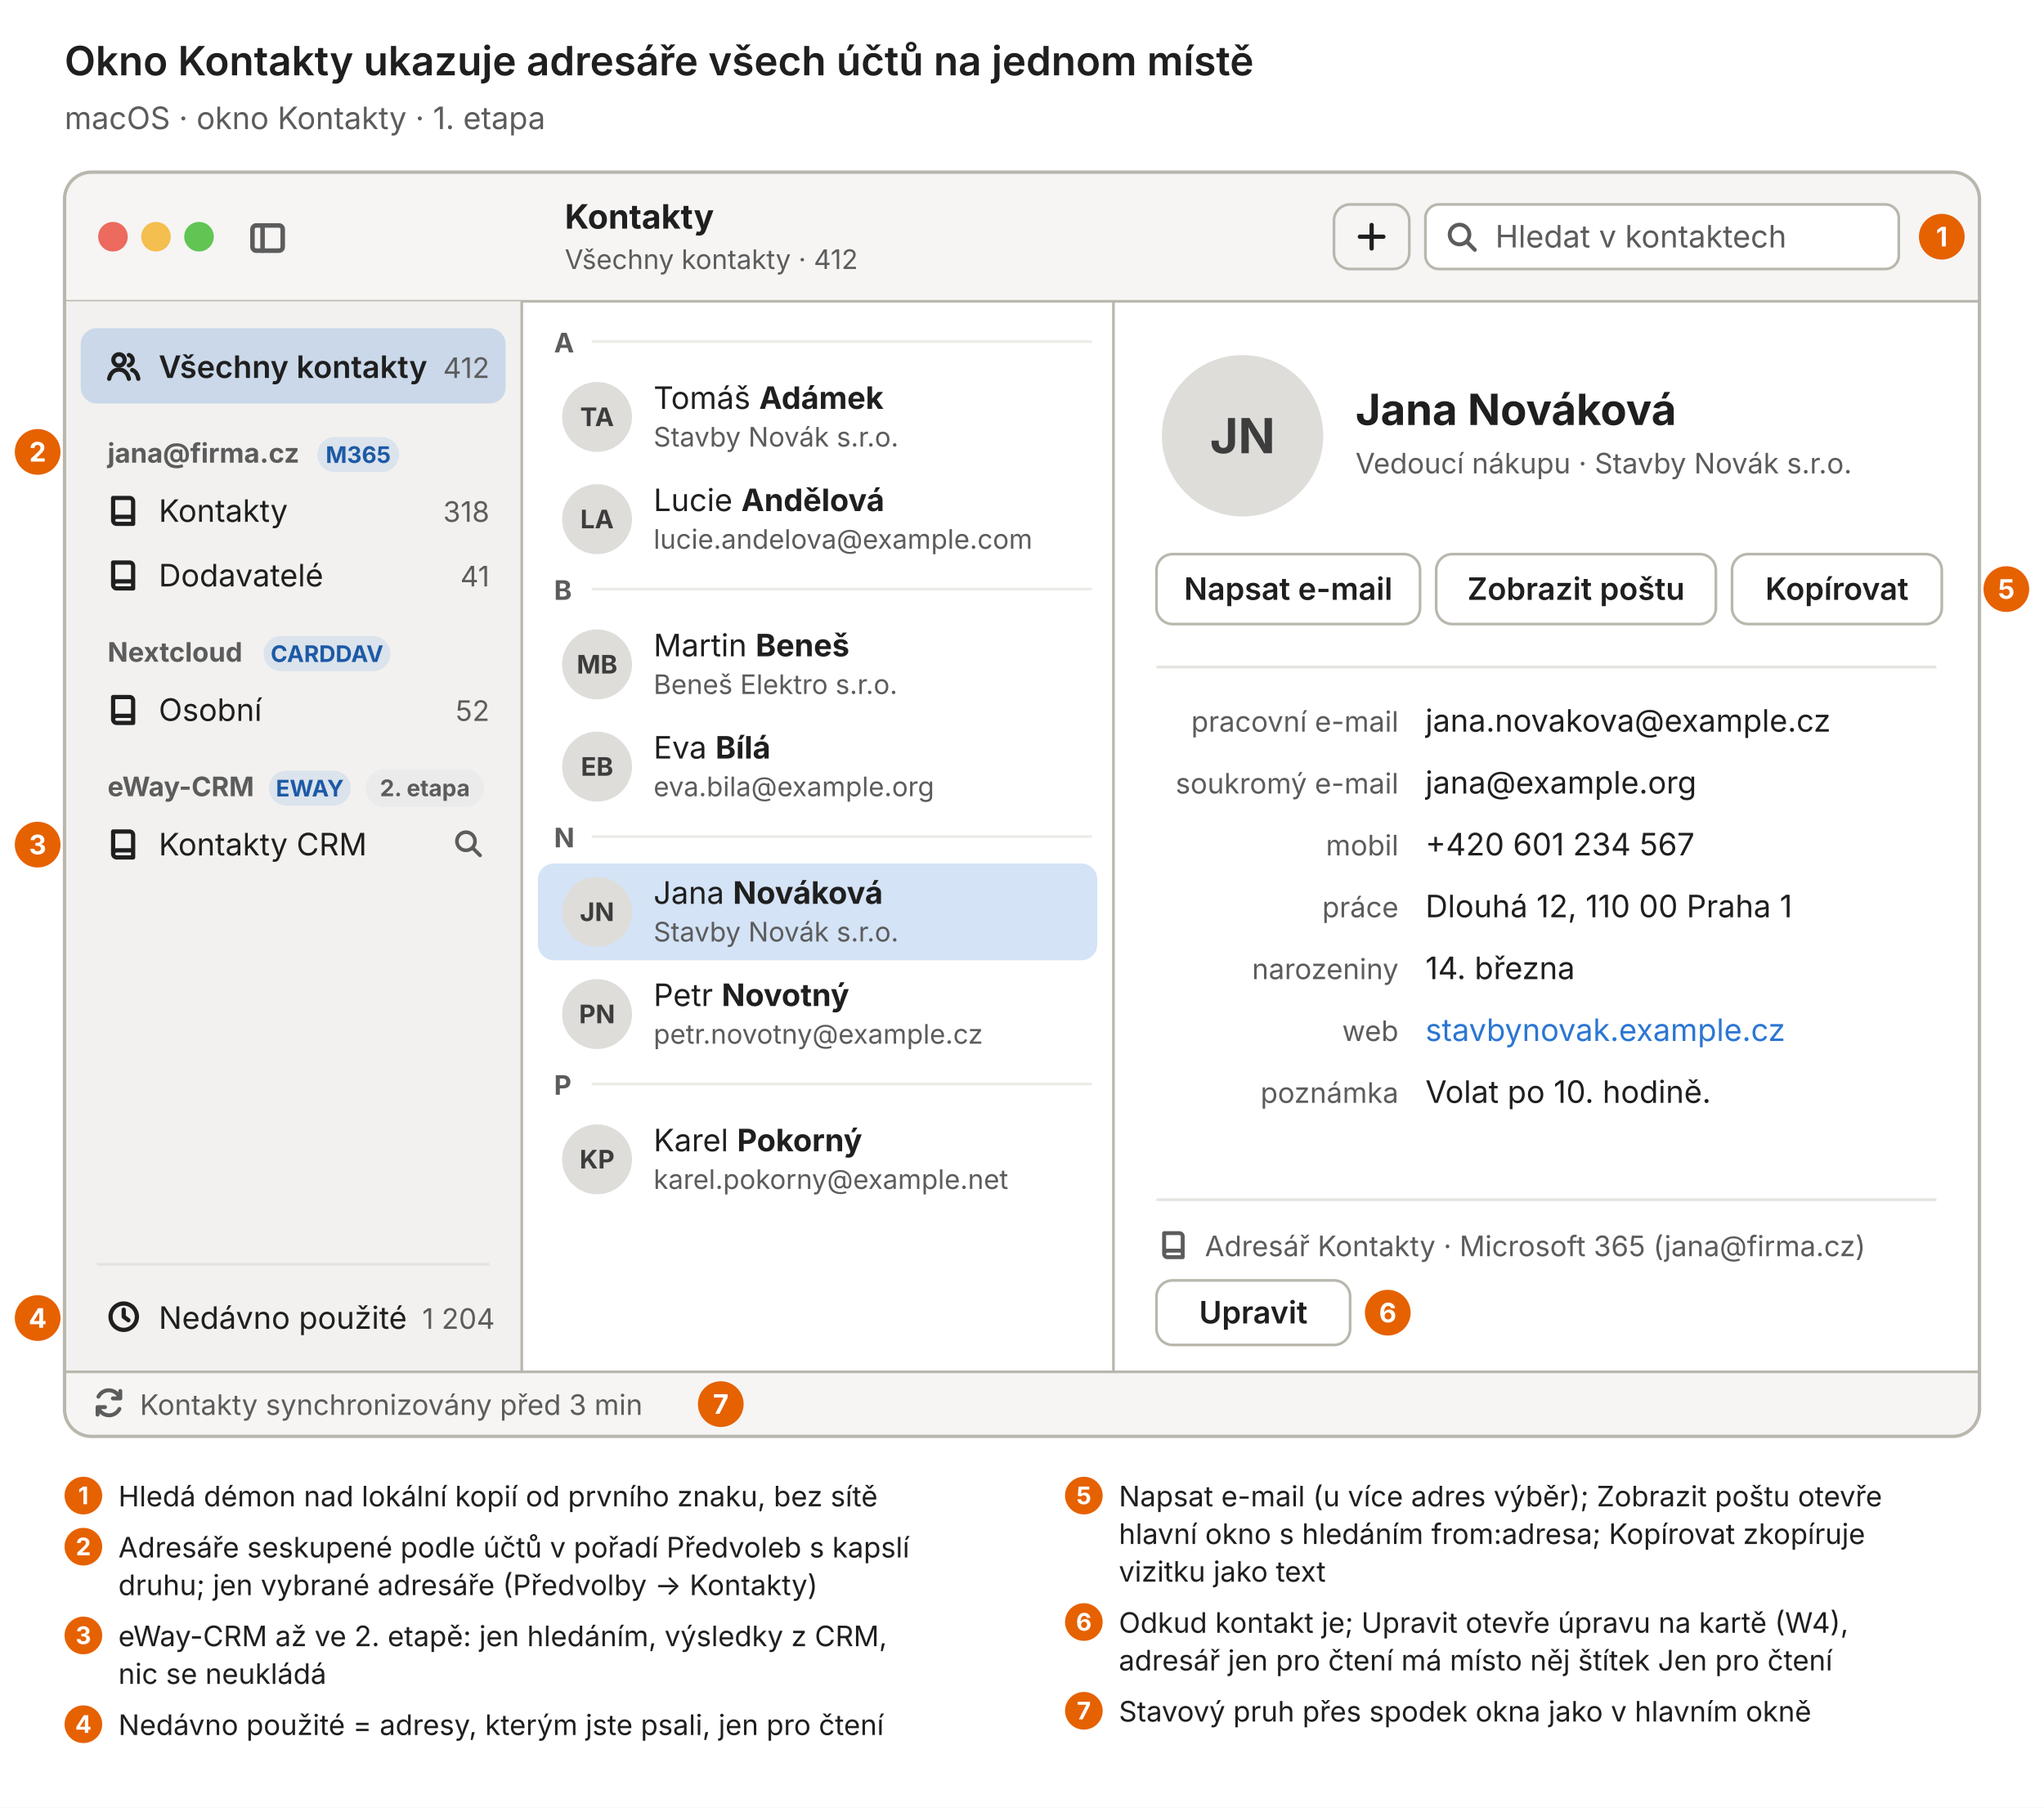
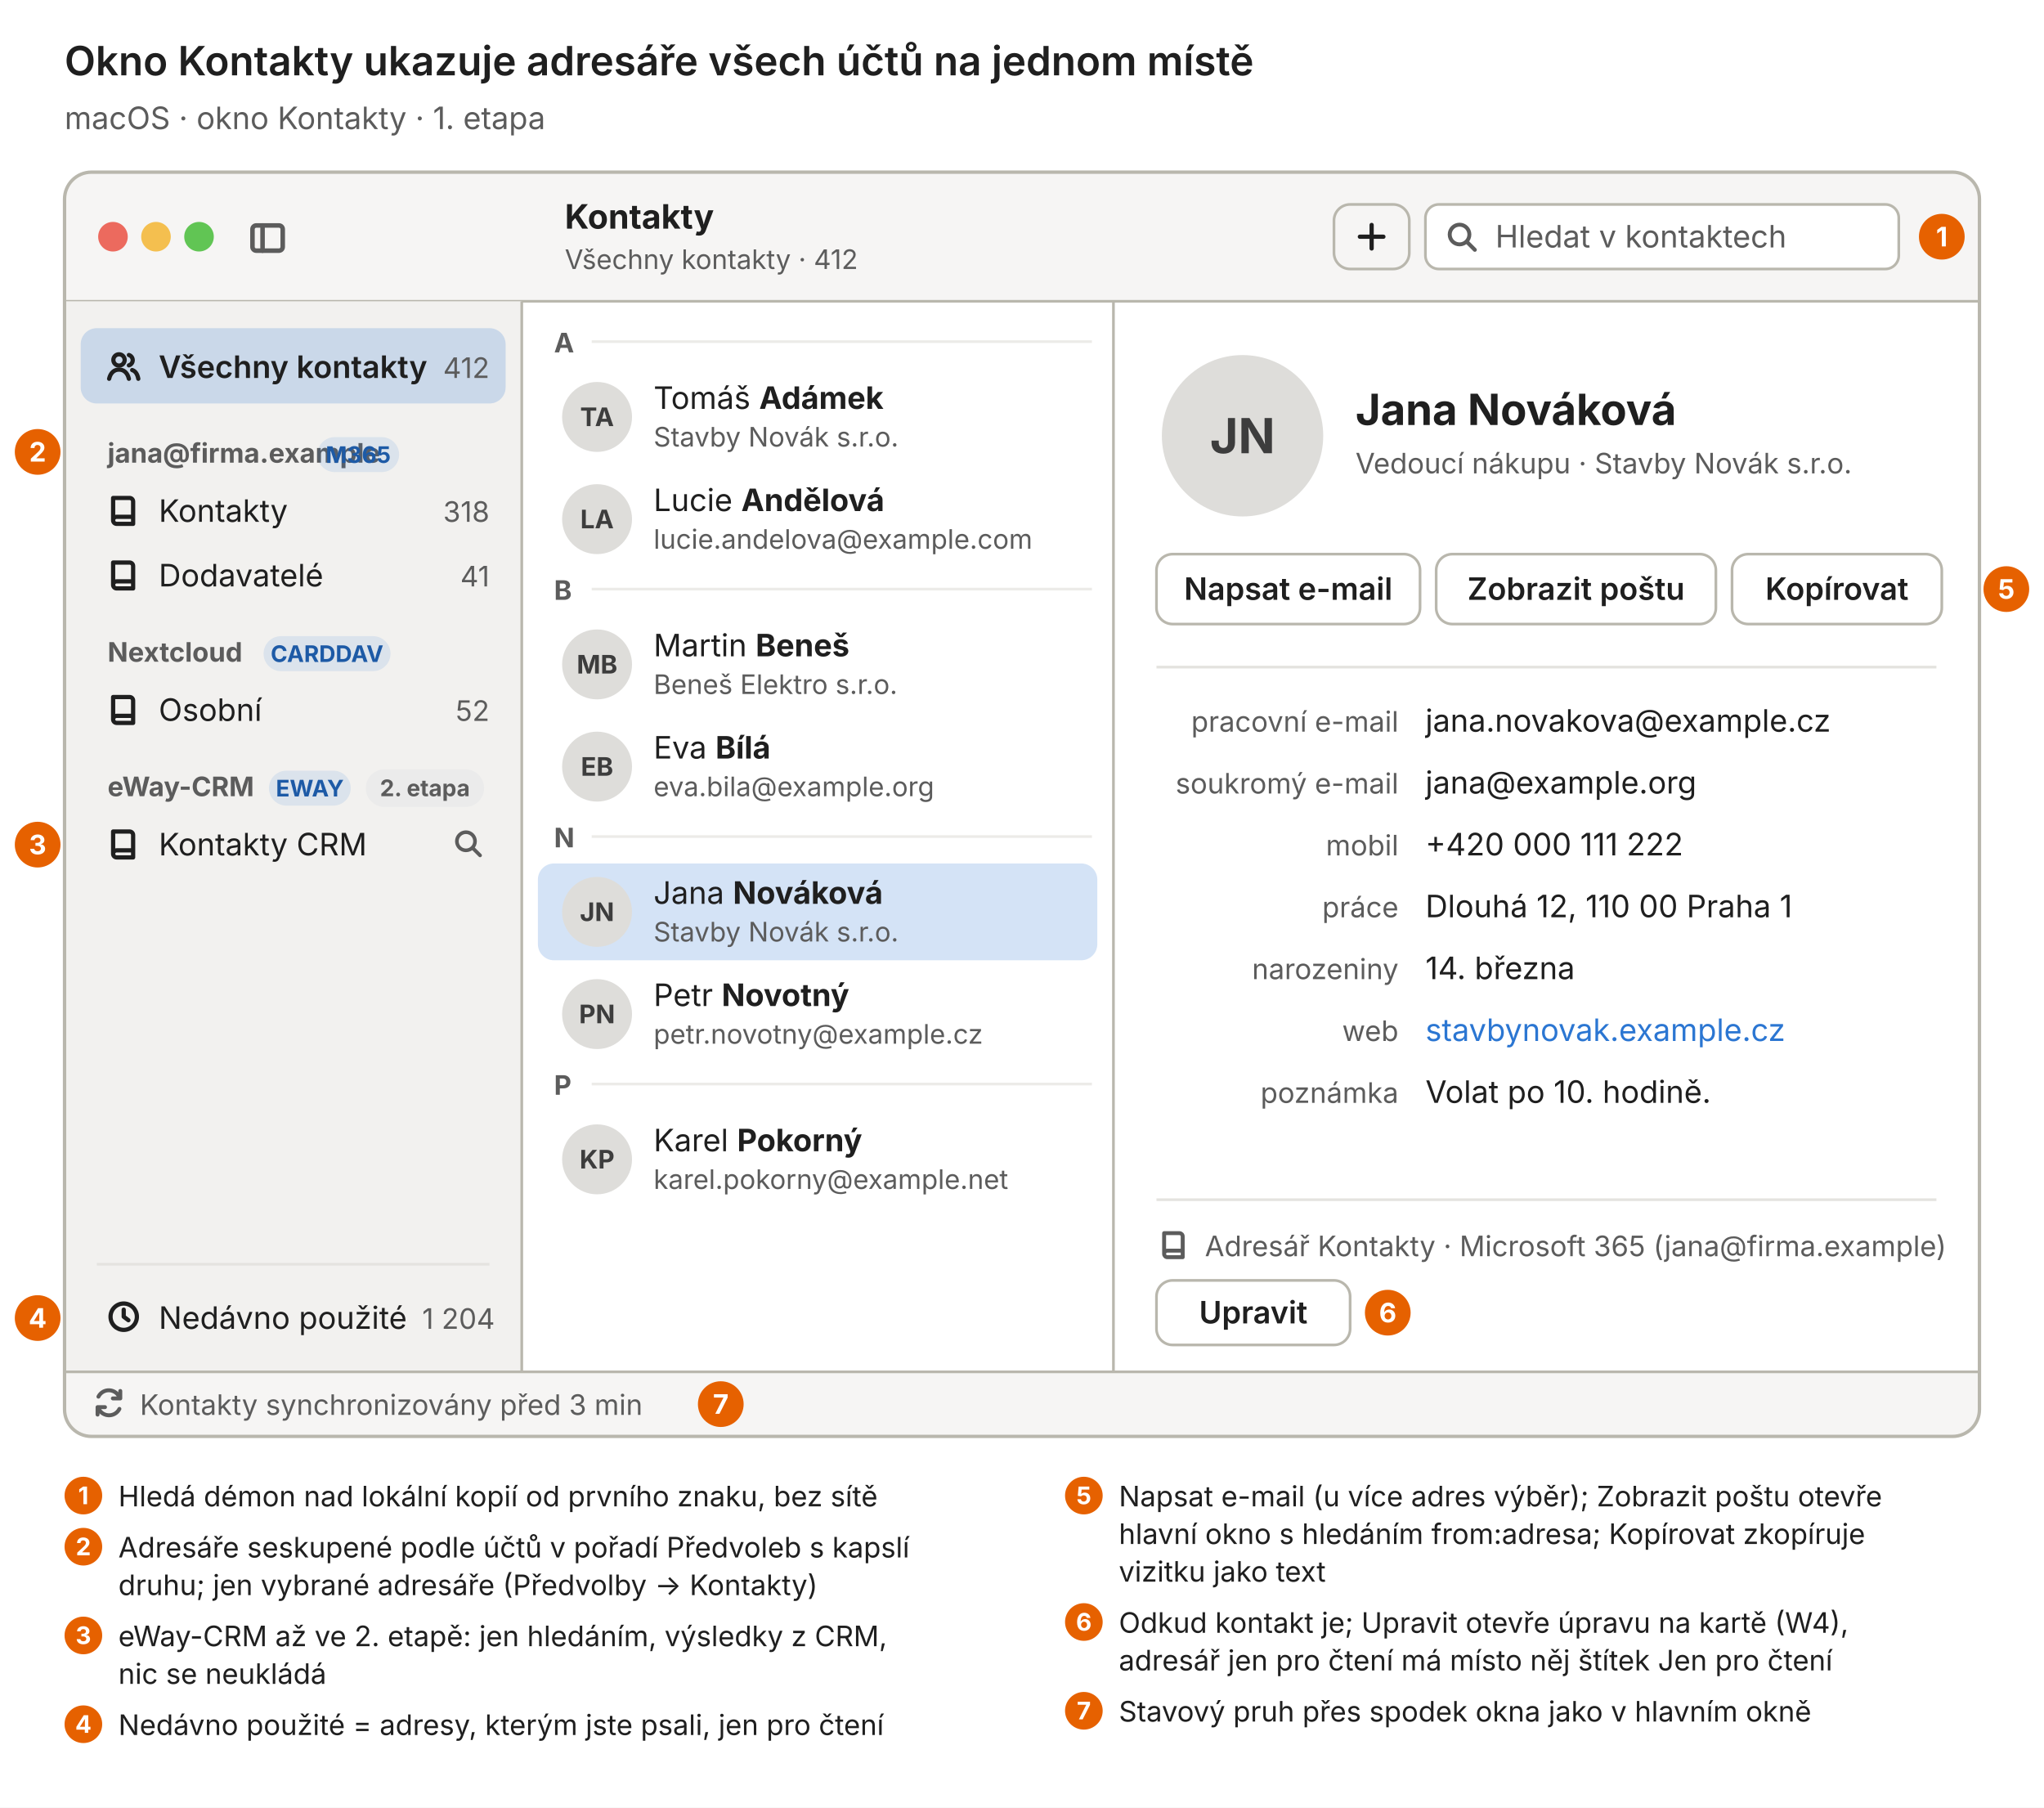
<svg xmlns="http://www.w3.org/2000/svg" xmlns:xlink="http://www.w3.org/1999/xlink" viewBox="0 0 760 672" role="img" aria-label="Okno Kontakty ukazuje adresáře všech účtů na jednom místě, v 1. etapě čtení i úpravy" font-size="11.5" font-family="Inter, Cantarell, 'Segoe UI', Helvetica, Arial, sans-serif">
  <rect width="100%" height="100%" fill="#ffffff" />
  <defs>
    <symbol id="i-search" viewBox="0 0 16 16">
      <circle cx="7" cy="7" r="4.5" />
      <path d="M10.5 10.5 14 14" />
    </symbol>
    <symbol id="i-plus" viewBox="0 0 16 16">
      <path d="M8 3v10M3 8h10" />
    </symbol>
    <symbol id="i-edit" viewBox="0 0 16 16">
      <path d="M3 13l.9-3.4 7.2-7.2 2.5 2.5-7.2 7.2z" />
    </symbol>
    <symbol id="i-mail" viewBox="0 0 16 16">
      <rect x="2" y="3.5" width="12" height="9" rx="1.5" />
      <path d="M2.6 4.6 8 8.6l5.4-4" />
    </symbol>
    <symbol id="i-more" viewBox="0 0 16 16">
      <path d="M3.5 8h.01M8 8h.01M12.5 8h.01" stroke-width="2.6" />
    </symbol>
    <symbol id="i-morev" viewBox="0 0 16 16">
      <path d="M8 3.5h.01M8 8h.01M8 12.5h.01" stroke-width="2.6" />
    </symbol>
    <symbol id="i-back" viewBox="0 0 16 16">
      <path d="M10 3 5 8l5 5" />
    </symbol>
    <symbol id="i-person" viewBox="0 0 16 16">
      <circle cx="8" cy="5.5" r="2.8" />
      <path d="M2.8 14c.8-3 2.8-4.5 5.2-4.5s4.4 1.5 5.2 4.5" />
    </symbol>
    <symbol id="i-people" viewBox="0 0 16 16">
      <circle cx="6" cy="5.5" r="2.4" />
      <path d="M1.8 13.5c.6-2.6 2.2-3.9 4.2-3.9s3.6 1.3 4.2 3.9M10.2 3.4a2.3 2.3 0 0 1 0 4.4M11.6 9.8c1.3.4 2.2 1.6 2.6 3.7" />
    </symbol>
    <symbol id="i-sync" viewBox="0 0 16 16">
      <path d="M13 6A5.3 5.3 0 0 0 3.2 5.2M3 10a5.3 5.3 0 0 0 9.8.8M13.2 2.6V6H9.8M2.8 13.4V10h3.4" />
    </symbol>
    <symbol id="i-lock" viewBox="0 0 16 16">
      <rect x="3.5" y="7" width="9" height="7" rx="1.5" />
      <path d="M5.5 7V5a2.5 2.5 0 0 1 5 0v2" />
    </symbol>
    <symbol id="i-trash" viewBox="0 0 16 16">
      <path d="M3 4.5h10M6.5 4.5V3h3v1.5M4.5 4.5l.7 9h5.6l.7-9" />
    </symbol>
    <symbol id="i-sidebar" viewBox="0 0 16 16">
      <rect x="2" y="3" width="12" height="10" rx="1.5" />
      <path d="M6 3v10" />
    </symbol>
    <symbol id="i-book" viewBox="0 0 16 16">
      <path d="M3.5 3h7A1.5 1.5 0 0 1 12 4.5V14H5a1.5 1.5 0 0 1-1.5-1.5zM3.5 12.5A1.5 1.5 0 0 1 5 11h7" />
    </symbol>
    <symbol id="i-clock" viewBox="0 0 16 16">
      <circle cx="8" cy="8" r="5.6" />
      <path d="M8 5v3l2 1.5" />
    </symbol>
    <symbol id="i-offline" viewBox="0 0 16 16">
      <path d="M4.2 12.5h7a2.8 2.8 0 0 0 .6-5.5A4 4 0 0 0 4.3 7.2a2.7 2.7 0 0 0-.1 5.3zM2 2l12 12" />
    </symbol>
    <symbol id="i-cloud" viewBox="0 0 16 16">
      <path d="M4.2 12.5h7a2.8 2.8 0 0 0 .6-5.5A4 4 0 0 0 4.3 7.2a2.7 2.7 0 0 0-.1 5.3z" />
    </symbol>
    <symbol id="i-info" viewBox="0 0 16 16">
      <circle cx="8" cy="8" r="5.8" />
      <path d="M8 7.2v3.6M8 5.1h.01" />
    </symbol>
    <symbol id="i-check" viewBox="0 0 16 16">
      <path d="M3.5 8.5l3 3 6-7" />
    </symbol>
    <symbol id="i-send" viewBox="0 0 16 16">
      <path d="M2.5 8 13.5 2.8 10.8 13.2 7.6 9.4zM7.6 9.4 13.5 2.8" />
    </symbol>
  </defs>
  <text x="24" y="28" font-size="15" font-weight="600" fill="#1f1f1f">Okno Kontakty ukazuje adresáře všech účtů na jednom místě</text>
  <text x="24" y="48" fill="#5c5c5c">macOS · okno Kontakty · 1. etapa</text>
  <clipPath id="clip1">
    <rect x="24" y="64" width="712" height="470" rx="10" />
  </clipPath>
  <g clip-path="url(#clip1)">
    <rect x="24" y="64" width="712" height="470" fill="#ffffff" />
    <rect x="24" y="64" width="712" height="48" fill="#f6f5f4" />
    <line x1="24" y1="112" x2="736" y2="112" stroke="#b9b7ad" stroke-width="1" />
    <circle cx="42" cy="88" r="5.5" fill="#ec6a5e" />
    <circle cx="58" cy="88" r="5.5" fill="#f4bf4f" />
    <circle cx="74" cy="88" r="5.5" fill="#61c554" />
    <use xlink:href="#i-sidebar" x="92" y="81" width="15" height="15" fill="none" stroke="#5c5c5c" stroke-width="1.8" stroke-linecap="round" stroke-linejoin="round" />
    <text x="210" y="85" font-size="12.5" font-weight="700" fill="#1f1f1f">Kontakty</text>
    <text x="210" y="100" font-size="10" fill="#5c5c5c">Všechny kontakty · 412</text>
    <rect x="496" y="76" width="28" height="24" rx="6" fill="none" stroke="#b9b7ad" stroke-width="1" />
    <use xlink:href="#i-plus" x="503" y="81" width="14" height="14" fill="none" stroke="#1f1f1f" stroke-width="1.8" stroke-linecap="round" stroke-linejoin="round" />
    <rect x="530" y="76" width="176" height="24" rx="5" fill="#ffffff" stroke="#b9b7ad" stroke-width="1" />
    <use xlink:href="#i-search" x="537" y="81.5" width="13" height="13" fill="none" stroke="#5c5c5c" stroke-width="1.8" stroke-linecap="round" stroke-linejoin="round" />
    <text x="556" y="92" font-size="11.5" fill="#5c5c5c">Hledat v kontaktech</text>
    <rect x="24" y="112" width="170" height="398" fill="#f2f1ef" />
    <line x1="194" y1="112" x2="194" y2="510" stroke="#b9b7ad" stroke-width="1" />
    <line x1="414" y1="112" x2="414" y2="510" stroke="#b9b7ad" stroke-width="1" />
    <rect x="30" y="122" width="158" height="28" rx="6" fill="#2b76d2" fill-opacity="0.2" />
    <use xlink:href="#i-people" x="39" y="129" width="14" height="14" fill="none" stroke="#1f1f1f" stroke-width="1.8" stroke-linecap="round" stroke-linejoin="round" />
    <text x="59" y="140.5" font-weight="600" fill="#1f1f1f">Všechny kontakty</text>
    <text x="182" y="140.5" font-size="10.5" text-anchor="end" fill="#5c5c5c">412</text>
-     <text x="40" y="172" font-size="10" font-weight="700" fill="#5c5c5c">jana@firma.cz</text>
+     <text x="40" y="172" font-size="10" font-weight="700" fill="#5c5c5c">jana@firma.example</text>
    <rect x="118" y="162.5" width="30.4" height="13" rx="6.5" fill="#2b76d2" fill-opacity="0.12" />
    <text x="133.2" y="172.1" font-size="8.5" font-weight="700" text-anchor="middle" fill="#1d5aa6">M365</text>
    <use xlink:href="#i-book" x="39" y="182.5" width="14" height="14" fill="none" stroke="#1f1f1f" stroke-width="1.8" stroke-linecap="round" stroke-linejoin="round" />
    <text x="59" y="194" fill="#1f1f1f">Kontakty</text>
    <text x="182" y="194" font-size="10.5" text-anchor="end" fill="#5c5c5c">318</text>
    <use xlink:href="#i-book" x="39" y="206.5" width="14" height="14" fill="none" stroke="#1f1f1f" stroke-width="1.8" stroke-linecap="round" stroke-linejoin="round" />
    <text x="59" y="218" fill="#1f1f1f">Dodavatelé</text>
    <text x="182" y="218" font-size="10.5" text-anchor="end" fill="#5c5c5c">41</text>
    <text x="40" y="246" font-size="10" font-weight="700" fill="#5c5c5c">Nextcloud</text>
    <rect x="98" y="236.5" width="47.2" height="13" rx="6.5" fill="#2b76d2" fill-opacity="0.12" />
    <text x="121.6" y="246.1" font-size="8.5" font-weight="700" text-anchor="middle" fill="#1d5aa6">CARDDAV</text>
    <use xlink:href="#i-book" x="39" y="256.5" width="14" height="14" fill="none" stroke="#1f1f1f" stroke-width="1.8" stroke-linecap="round" stroke-linejoin="round" />
    <text x="59" y="268" fill="#1f1f1f">Osobní</text>
    <text x="182" y="268" font-size="10.5" text-anchor="end" fill="#5c5c5c">52</text>
    <text x="40" y="296" font-size="10" font-weight="700" fill="#5c5c5c">eWay-CRM</text>
    <rect x="100" y="286.5" width="30.4" height="13" rx="6.5" fill="#2b76d2" fill-opacity="0.12" />
    <text x="115.2" y="296.1" font-size="8.5" font-weight="700" text-anchor="middle" fill="#1d5aa6">EWAY</text>
    <rect x="136" y="286" width="44" height="14" rx="7" fill="#ebebeb" />
    <text x="158" y="296" font-size="8.5" font-weight="700" text-anchor="middle" fill="#5c5c5c">2. etapa</text>
    <use xlink:href="#i-book" x="39" y="306.5" width="14" height="14" fill="none" stroke="#1f1f1f" stroke-width="1.8" stroke-linecap="round" stroke-linejoin="round" />
    <text x="59" y="318" fill="#1f1f1f">Kontakty CRM</text>
    <use xlink:href="#i-search" x="168" y="307.5" width="12" height="12" fill="none" stroke="#5c5c5c" stroke-width="1.8" stroke-linecap="round" stroke-linejoin="round" />
    <line x1="36" y1="470" x2="182" y2="470" stroke="#e4e3df" stroke-width="1" />
    <use xlink:href="#i-clock" x="39" y="482.5" width="14" height="14" fill="none" stroke="#1f1f1f" stroke-width="1.8" stroke-linecap="round" stroke-linejoin="round" />
    <text x="59" y="494" fill="#1f1f1f">Nedávno použité</text>
    <text x="184" y="494" font-size="10.5" text-anchor="end" fill="#5c5c5c">1 204</text>
    <text x="206" y="131" font-size="10" font-weight="700" fill="#5c5c5c">A</text>
    <line x1="220" y1="127" x2="406" y2="127" stroke="#ecebe8" stroke-width="1" />
    <circle cx="222" cy="155" r="13" fill="#deddda" />
    <text x="222" y="158.4" font-size="9.5" font-weight="700" text-anchor="middle" fill="#3d3d3d">TA</text>
    <text x="243" y="152" fill="#1f1f1f">Tomáš <tspan font-weight="700">Adámek</tspan>
    </text>
    <text x="243" y="166" font-size="10" fill="#5c5c5c">Stavby Novák s.r.o.</text>
    <circle cx="222" cy="193" r="13" fill="#deddda" />
    <text x="222" y="196.4" font-size="9.5" font-weight="700" text-anchor="middle" fill="#3d3d3d">LA</text>
    <text x="243" y="190" fill="#1f1f1f">Lucie <tspan font-weight="700">Andělová</tspan>
    </text>
    <text x="243" y="204" font-size="10" fill="#5c5c5c">lucie.andelova@example.com</text>
    <text x="206" y="223" font-size="10" font-weight="700" fill="#5c5c5c">B</text>
    <line x1="220" y1="219" x2="406" y2="219" stroke="#ecebe8" stroke-width="1" />
    <circle cx="222" cy="247" r="13" fill="#deddda" />
    <text x="222" y="250.4" font-size="9.5" font-weight="700" text-anchor="middle" fill="#3d3d3d">MB</text>
    <text x="243" y="244" fill="#1f1f1f">Martin <tspan font-weight="700">Beneš</tspan>
    </text>
    <text x="243" y="258" font-size="10" fill="#5c5c5c">Beneš Elektro s.r.o.</text>
    <circle cx="222" cy="285" r="13" fill="#deddda" />
    <text x="222" y="288.4" font-size="9.5" font-weight="700" text-anchor="middle" fill="#3d3d3d">EB</text>
    <text x="243" y="282" fill="#1f1f1f">Eva <tspan font-weight="700">Bílá</tspan>
    </text>
    <text x="243" y="296" font-size="10" fill="#5c5c5c">eva.bila@example.org</text>
    <text x="206" y="315" font-size="10" font-weight="700" fill="#5c5c5c">N</text>
    <line x1="220" y1="311" x2="406" y2="311" stroke="#ecebe8" stroke-width="1" />
    <rect x="200" y="321" width="208" height="36" rx="6" fill="#2b76d2" fill-opacity="0.2" />
    <circle cx="222" cy="339" r="13" fill="#deddda" />
    <text x="222" y="342.4" font-size="9.5" font-weight="700" text-anchor="middle" fill="#3d3d3d">JN</text>
    <text x="243" y="336" fill="#1f1f1f">Jana <tspan font-weight="700">Nováková</tspan>
    </text>
    <text x="243" y="350" font-size="10" fill="#5c5c5c">Stavby Novák s.r.o.</text>
    <circle cx="222" cy="377" r="13" fill="#deddda" />
    <text x="222" y="380.4" font-size="9.5" font-weight="700" text-anchor="middle" fill="#3d3d3d">PN</text>
    <text x="243" y="374" fill="#1f1f1f">Petr <tspan font-weight="700">Novotný</tspan>
    </text>
    <text x="243" y="388" font-size="10" fill="#5c5c5c">petr.novotny@example.cz</text>
    <text x="206" y="407" font-size="10" font-weight="700" fill="#5c5c5c">P</text>
    <line x1="220" y1="403" x2="406" y2="403" stroke="#ecebe8" stroke-width="1" />
    <circle cx="222" cy="431" r="13" fill="#deddda" />
    <text x="222" y="434.4" font-size="9.5" font-weight="700" text-anchor="middle" fill="#3d3d3d">KP</text>
    <text x="243" y="428" fill="#1f1f1f">Karel <tspan font-weight="700">Pokorný</tspan>
    </text>
    <text x="243" y="442" font-size="10" fill="#5c5c5c">karel.pokorny@example.net</text>
    <circle cx="462" cy="162" r="30" fill="#deddda" />
    <text x="462" y="168.5" font-size="18" font-weight="700" text-anchor="middle" fill="#3d3d3d">JN</text>
    <text x="504" y="158" font-size="16" font-weight="700" fill="#1f1f1f">Jana Nováková</text>
    <text x="504" y="176" font-size="10.5" fill="#5c5c5c">Vedoucí nákupu · Stavby Novák s.r.o.</text>
    <rect x="430" y="206" width="98" height="26" rx="6" fill="none" stroke="#b9b7ad" stroke-width="1" />
    <text x="479.0" y="223" font-size="11.5" font-weight="600" text-anchor="middle" fill="#1f1f1f">Napsat e-mail</text>
    <rect x="534" y="206" width="104" height="26" rx="6" fill="none" stroke="#b9b7ad" stroke-width="1" />
    <text x="586.0" y="223" font-size="11.5" font-weight="600" text-anchor="middle" fill="#1f1f1f">Zobrazit poštu</text>
    <rect x="644" y="206" width="78" height="26" rx="6" fill="none" stroke="#b9b7ad" stroke-width="1" />
    <text x="683.0" y="223" font-size="11.5" font-weight="600" text-anchor="middle" fill="#1f1f1f">Kopírovat</text>
    <line x1="430" y1="248" x2="720" y2="248" stroke="#e4e3df" stroke-width="1" />
    <text x="520" y="272" font-size="10.5" text-anchor="end" fill="#5c5c5c">pracovní e-mail</text>
    <text x="530" y="272" fill="#1f1f1f">jana.novakova@example.cz</text>
    <text x="520" y="295" font-size="10.5" text-anchor="end" fill="#5c5c5c">soukromý e-mail</text>
    <text x="530" y="295" fill="#1f1f1f">jana@example.org</text>
    <text x="520" y="318" font-size="10.5" text-anchor="end" fill="#5c5c5c">mobil</text>
-     <text x="530" y="318" fill="#1f1f1f">+420 601 234 567</text>
+     <text x="530" y="318" fill="#1f1f1f">+420 000 111 222</text>
    <text x="520" y="341" font-size="10.5" text-anchor="end" fill="#5c5c5c">práce</text>
    <text x="530" y="341" fill="#1f1f1f">Dlouhá 12, 110 00 Praha 1</text>
    <text x="520" y="364" font-size="10.5" text-anchor="end" fill="#5c5c5c">narozeniny</text>
    <text x="530" y="364" fill="#1f1f1f">14. března</text>
    <text x="520" y="387" font-size="10.5" text-anchor="end" fill="#5c5c5c">web</text>
    <text x="530" y="387" fill="#2b76d2">stavbynovak.example.cz</text>
    <text x="520" y="410" font-size="10.5" text-anchor="end" fill="#5c5c5c">poznámka</text>
    <text x="530" y="410" fill="#1f1f1f">Volat po 10. hodině.</text>
    <line x1="430" y1="446" x2="720" y2="446" stroke="#e4e3df" stroke-width="1" />
    <use xlink:href="#i-book" x="430" y="456" width="13" height="13" fill="none" stroke="#5c5c5c" stroke-width="1.8" stroke-linecap="round" stroke-linejoin="round" />
-     <text x="448" y="467" font-size="10.5" fill="#5c5c5c">Adresář Kontakty · Microsoft 365 (jana@firma.cz)</text>
+     <text x="448" y="467" font-size="10.5" fill="#5c5c5c">Adresář Kontakty · Microsoft 365 (jana@firma.example)</text>
    <rect x="430" y="476" width="72" height="24" rx="6" fill="none" stroke="#b9b7ad" stroke-width="1" />
    <text x="466.0" y="492" font-size="11.5" font-weight="600" text-anchor="middle" fill="#1f1f1f">Upravit</text>
    <rect x="24" y="510" width="712" height="24" fill="#f6f5f4" />
    <line x1="24" y1="510" x2="736" y2="510" stroke="#b9b7ad" stroke-width="1" />
    <use xlink:href="#i-sync" x="34" y="515" width="13" height="13" fill="none" stroke="#5c5c5c" stroke-width="1.8" stroke-linecap="round" stroke-linejoin="round" />
    <text x="52" y="526" font-size="10.5" fill="#5c5c5c">Kontakty synchronizovány před 3 min</text>
  </g>
  <rect x="24" y="64" width="712" height="470" rx="10" fill="none" stroke="#b9b7ad" stroke-width="1.25" />
  <circle cx="722" cy="88" r="8.5" fill="#e66100" />
  <text x="722" y="91.6" font-size="10" font-weight="700" text-anchor="middle" fill="#ffffff">1</text>
  <circle cx="14" cy="168" r="8.5" fill="#e66100" />
  <text x="14" y="171.6" font-size="10" font-weight="700" text-anchor="middle" fill="#ffffff">2</text>
  <circle cx="14" cy="314" r="8.5" fill="#e66100" />
  <text x="14" y="317.6" font-size="10" font-weight="700" text-anchor="middle" fill="#ffffff">3</text>
  <circle cx="14" cy="490" r="8.5" fill="#e66100" />
  <text x="14" y="493.6" font-size="10" font-weight="700" text-anchor="middle" fill="#ffffff">4</text>
  <circle cx="746" cy="219" r="8.5" fill="#e66100" />
  <text x="746" y="222.6" font-size="10" font-weight="700" text-anchor="middle" fill="#ffffff">5</text>
  <circle cx="516" cy="488" r="8.5" fill="#e66100" />
  <text x="516" y="491.6" font-size="10" font-weight="700" text-anchor="middle" fill="#ffffff">6</text>
  <circle cx="268" cy="522" r="8.5" fill="#e66100" />
  <text x="268" y="525.6" font-size="10" font-weight="700" text-anchor="middle" fill="#ffffff">7</text>
  <circle cx="31" cy="556" r="7" fill="#e66100" />
  <text x="31" y="559.2" font-size="9" font-weight="700" text-anchor="middle" fill="#ffffff">1</text>
  <text x="44" y="560" font-size="10.5" fill="#1f1f1f">Hledá démon nad lokální kopií od prvního znaku, bez sítě</text>
  <circle cx="31" cy="575" r="7" fill="#e66100" />
  <text x="31" y="578.2" font-size="9" font-weight="700" text-anchor="middle" fill="#ffffff">2</text>
  <text x="44" y="579" font-size="10.5" fill="#1f1f1f">Adresáře seskupené podle účtů v pořadí Předvoleb s kapslí</text>
  <text x="44" y="593" font-size="10.5" fill="#1f1f1f">druhu; jen vybrané adresáře (Předvolby → Kontakty)</text>
  <circle cx="31" cy="608" r="7" fill="#e66100" />
  <text x="31" y="611.2" font-size="9" font-weight="700" text-anchor="middle" fill="#ffffff">3</text>
  <text x="44" y="612" font-size="10.5" fill="#1f1f1f">eWay-CRM až ve 2. etapě: jen hledáním, výsledky z CRM,</text>
  <text x="44" y="626" font-size="10.5" fill="#1f1f1f">nic se neukládá</text>
  <circle cx="31" cy="641" r="7" fill="#e66100" />
  <text x="31" y="644.2" font-size="9" font-weight="700" text-anchor="middle" fill="#ffffff">4</text>
  <text x="44" y="645" font-size="10.5" fill="#1f1f1f">Nedávno použité = adresy, kterým jste psali, jen pro čtení</text>
  <circle cx="403" cy="556" r="7" fill="#e66100" />
  <text x="403" y="559.2" font-size="9" font-weight="700" text-anchor="middle" fill="#ffffff">5</text>
  <text x="416" y="560" font-size="10.5" fill="#1f1f1f">Napsat e-mail (u více adres výběr); Zobrazit poštu otevře</text>
  <text x="416" y="574" font-size="10.5" fill="#1f1f1f">hlavní okno s hledáním from:adresa; Kopírovat zkopíruje</text>
  <text x="416" y="588" font-size="10.5" fill="#1f1f1f">vizitku jako text</text>
  <circle cx="403" cy="603" r="7" fill="#e66100" />
  <text x="403" y="606.2" font-size="9" font-weight="700" text-anchor="middle" fill="#ffffff">6</text>
  <text x="416" y="607" font-size="10.5" fill="#1f1f1f">Odkud kontakt je; Upravit otevře úpravu na kartě (W4),</text>
  <text x="416" y="621" font-size="10.5" fill="#1f1f1f">adresář jen pro čtení má místo něj štítek Jen pro čtení</text>
  <circle cx="403" cy="636" r="7" fill="#e66100" />
  <text x="403" y="639.2" font-size="9" font-weight="700" text-anchor="middle" fill="#ffffff">7</text>
  <text x="416" y="640" font-size="10.5" fill="#1f1f1f">Stavový pruh přes spodek okna jako v hlavním okně</text>
</svg>
